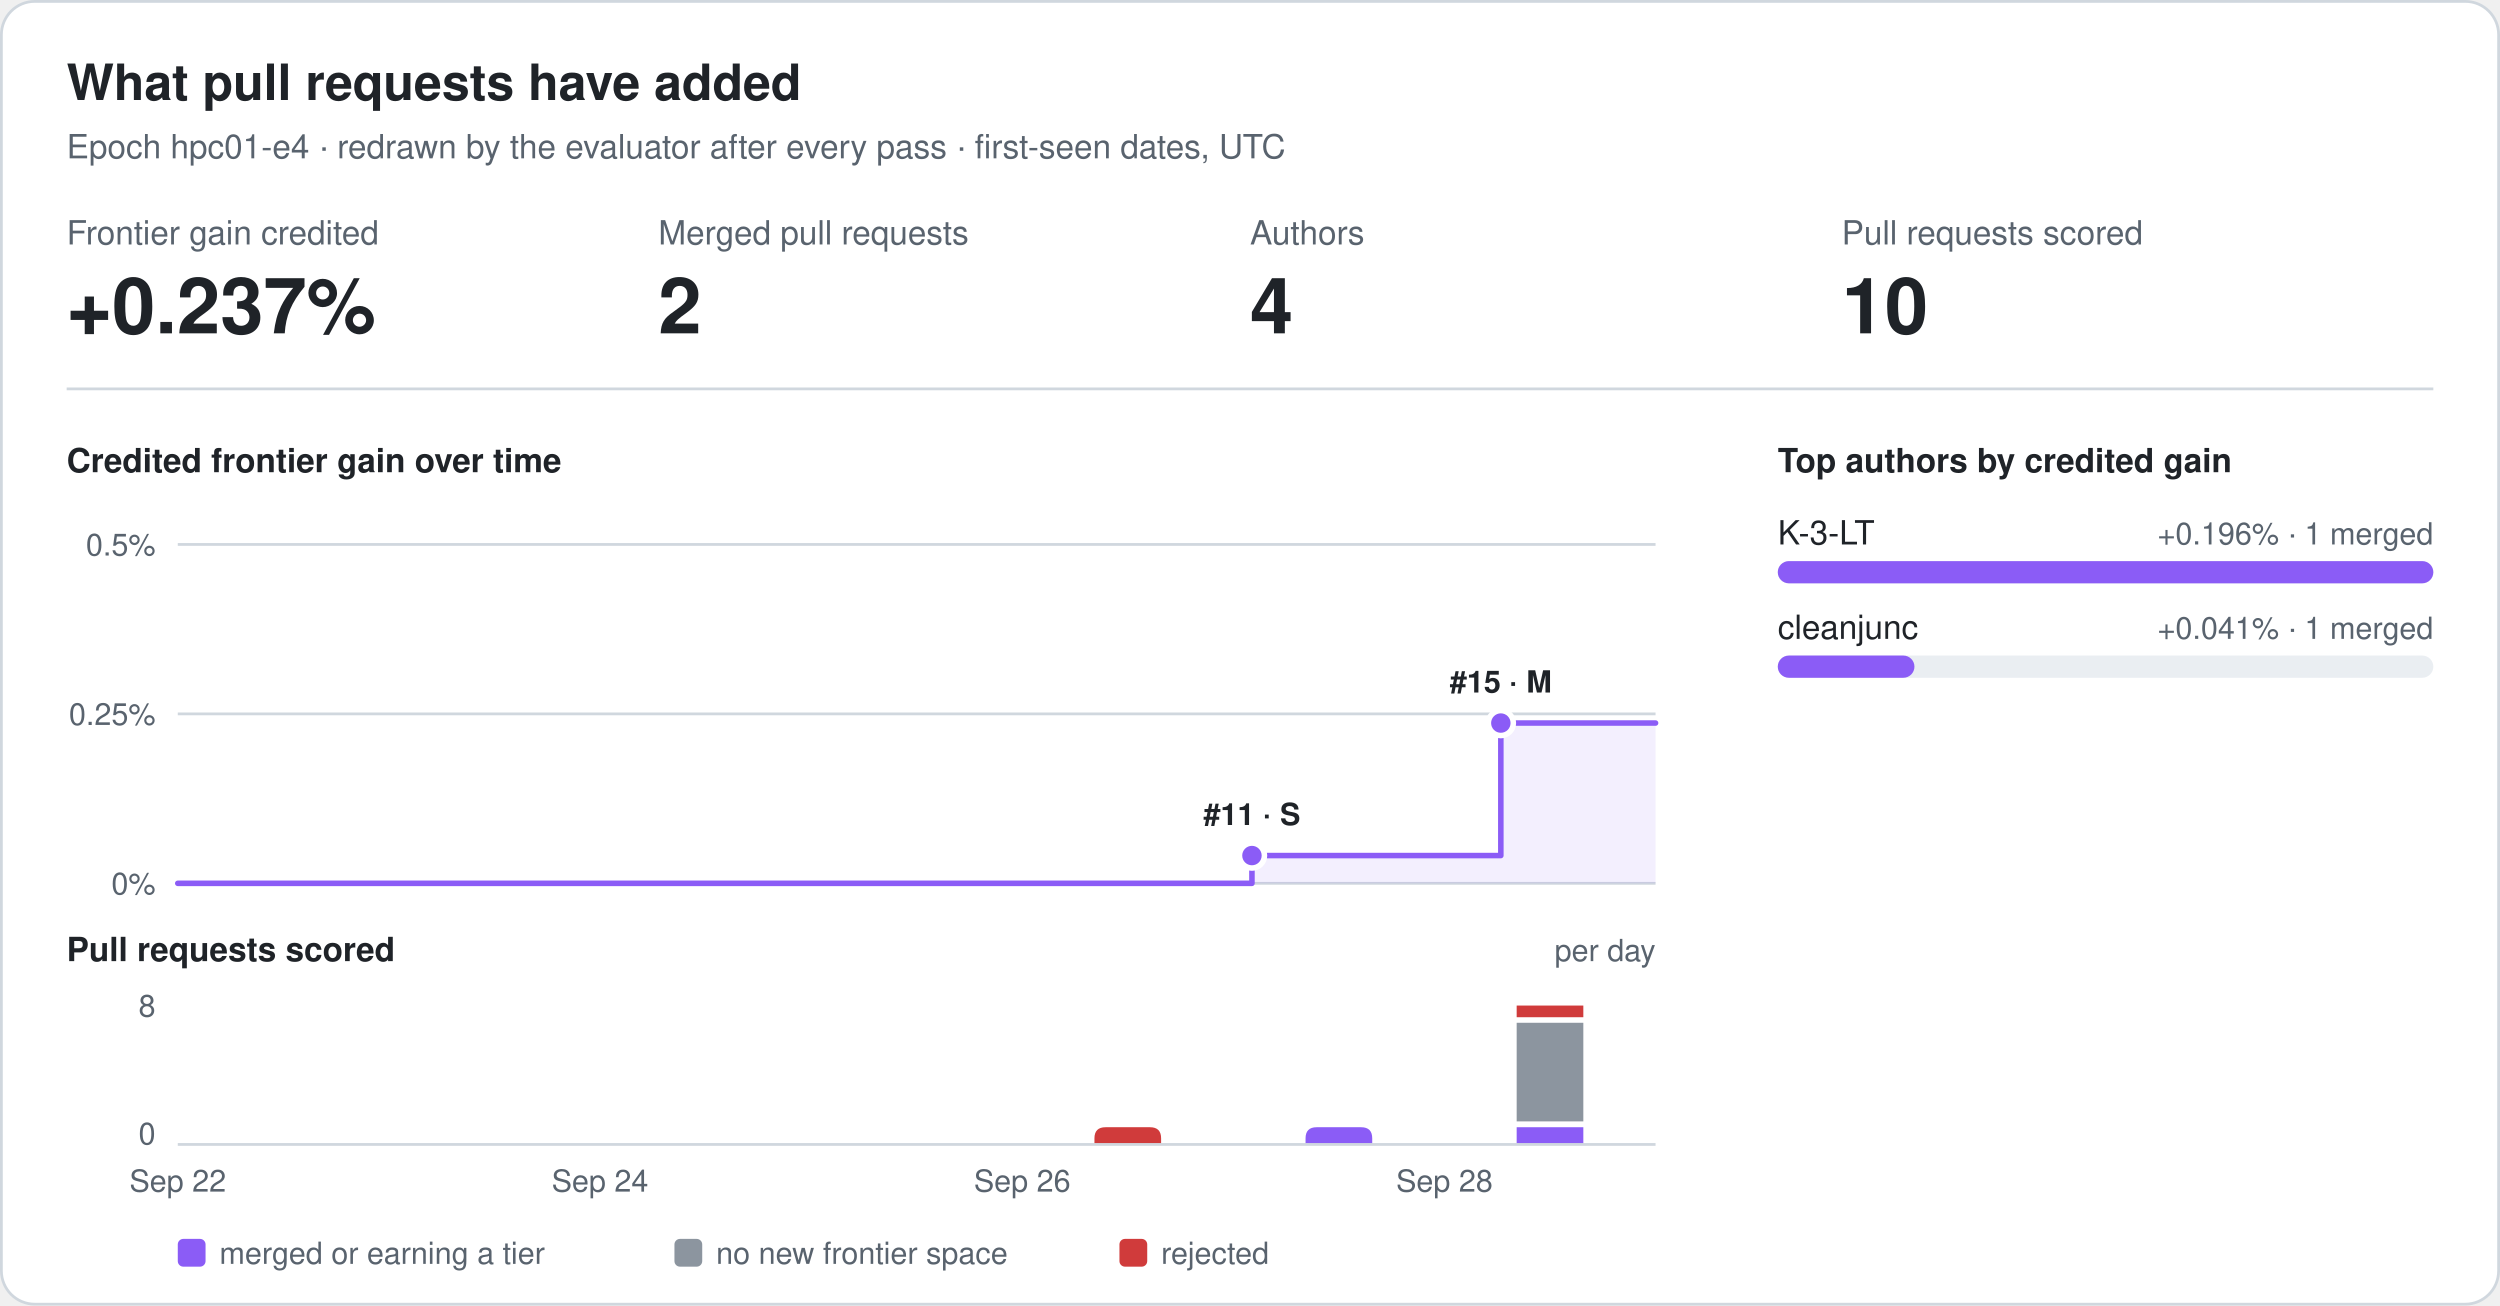
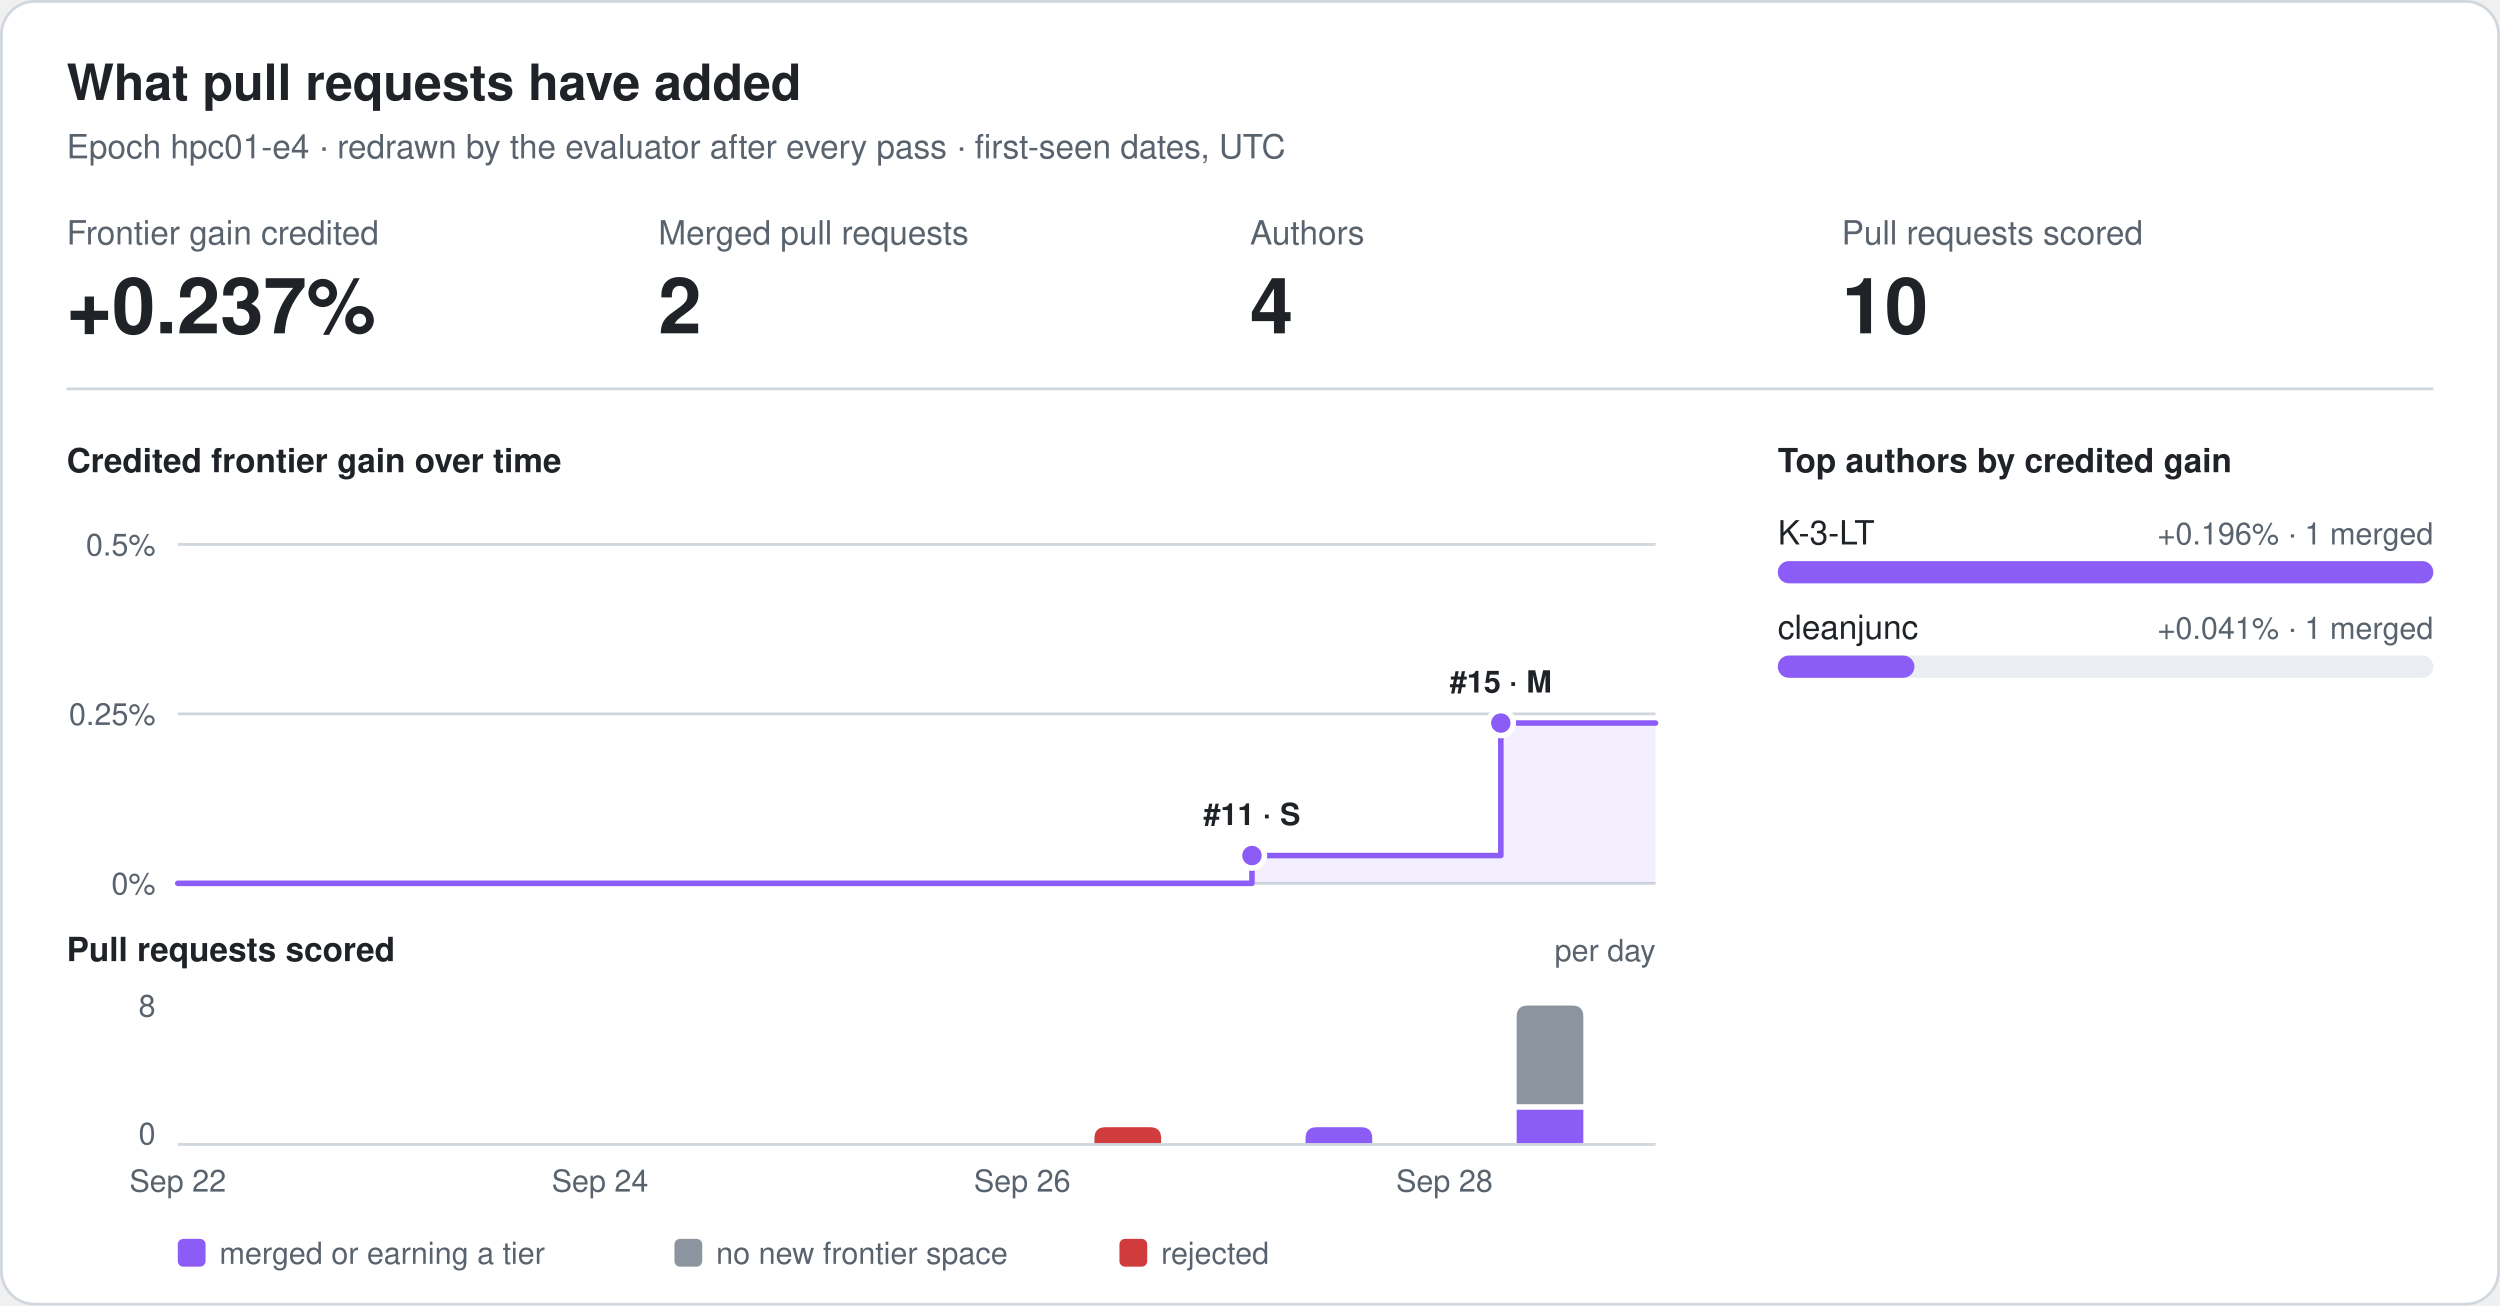
<svg xmlns="http://www.w3.org/2000/svg" width="900" height="470" viewBox="0 0 900 470" font-family="-apple-system,BlinkMacSystemFont,'Segoe UI',Helvetica,Arial,sans-serif" role="img" aria-label="Frontier gain credited to merged pull requests: +0.237% from 2 merges, 10 pull requests scored">
  <style>
.bg{fill:#ffffff;stroke:#d0d7de}.t{fill:#1f2328}.m{fill:#59636e}.rule{stroke:#d0d7de}.ring{stroke:#ffffff}
.acc{fill:#8b5cf6}.accl{stroke:#8b5cf6}.wash{fill:#8b5cf6;fill-opacity:.1}.gry{fill:#8c959f}.rej{fill:#d03b3b}.track{fill:#eaeef2}.tk{stroke:#1f2328}
@media (prefers-color-scheme: dark){
.bg{fill:#0d1117;stroke:#30363d}.t{fill:#e6edf3}.m{fill:#9198a1}.rule{stroke:#30363d}.ring{stroke:#0d1117}
.acc{fill:#9a75f8}.accl{stroke:#9a75f8}.wash{fill:#9a75f8;fill-opacity:.14}.gry{fill:#9198a1}.rej{fill:#e5534b}.track{fill:#21262d}.tk{stroke:#e6edf3}}
</style>
  <rect class="bg" x="0.5" y="0.5" width="899" height="469" rx="12" />
  <text x="24.0" y="36.0" class="t" font-size="18" font-weight="600" text-anchor="start">What pull requests have added</text>
  <text x="24.0" y="57.0" class="m" font-size="12" font-weight="400" text-anchor="start">Epoch hpc01-e4 · redrawn by the evaluator after every pass · first-seen dates, UTC</text>
  <text x="24.0" y="88.0" class="m" font-size="12" font-weight="400" text-anchor="start">Frontier gain credited</text>
  <text x="24.0" y="120.0" class="t" font-size="28" font-weight="600" text-anchor="start">+0.237%</text>
  <text x="237.0" y="88.0" class="m" font-size="12" font-weight="400" text-anchor="start">Merged pull requests</text>
  <text x="237.0" y="120.0" class="t" font-size="28" font-weight="600" text-anchor="start">2</text>
  <text x="450.0" y="88.0" class="m" font-size="12" font-weight="400" text-anchor="start">Authors</text>
  <text x="450.0" y="120.0" class="t" font-size="28" font-weight="600" text-anchor="start">4</text>
  <text x="663.0" y="88.0" class="m" font-size="12" font-weight="400" text-anchor="start">Pull requests scored</text>
  <text x="663.0" y="120.0" class="t" font-size="28" font-weight="600" text-anchor="start">10</text>
  <line class="rule" x1="24" x2="876" y1="140" y2="140" stroke-width="1" />
  <text x="24.0" y="170.0" class="t" font-size="12" font-weight="600" text-anchor="start">Credited frontier gain over time</text>
  <text x="24.0" y="346.0" class="t" font-size="12" font-weight="600" text-anchor="start">Pull requests scored</text>
  <line class="rule" x1="64" x2="596" y1="318.0" y2="318.0" stroke-width="1" />
  <text x="56.0" y="322.0" class="m" font-size="11" font-weight="400" text-anchor="end">0%</text>
  <line class="rule" x1="64" x2="596" y1="257.0" y2="257.0" stroke-width="1" />
  <text x="56.0" y="261.0" class="m" font-size="11" font-weight="400" text-anchor="end">0.25%</text>
  <line class="rule" x1="64" x2="596" y1="196.0" y2="196.0" stroke-width="1" />
  <text x="56.0" y="200.0" class="m" font-size="11" font-weight="400" text-anchor="end">0.5%</text>
  <polygon class="wash" points="64.0,318.0 450.7,318.0 450.7,308.0 540.3,308.0 540.3,260.3 596.0,260.3 596.0,318.0" />
  <polyline class="accl" points="64.0,318.0 450.7,318.0 450.7,308.0 540.3,308.0 540.3,260.3 596.0,260.3" fill="none" stroke-width="2" stroke-linejoin="round" stroke-linecap="round" />
  <circle class="acc ring" cx="450.7" cy="308.0" r="4.5" stroke-width="2" />
  <circle class="acc ring" cx="540.3" cy="260.3" r="4.5" stroke-width="2" />
  <text x="540.3" y="249.3" class="t" font-size="11" font-weight="600" text-anchor="middle">#15 · M</text>
  <text x="450.7" y="297.0" class="t" font-size="11" font-weight="600" text-anchor="middle">#11 · S</text>
  <path class="rej" d="M394.0,412.0V409.8Q394.0,405.8 398.0,405.8H414.0Q418.0,405.8 418.0,409.8V412.0Z" />
  <path class="acc" d="M470.0,412.0V409.8Q470.0,405.8 474.0,405.8H490.0Q494.0,405.8 494.0,409.8V412.0Z" />
-   <rect class="acc" x="546.0" y="405.8" width="24.0" height="6.2" />
-   <rect class="gry" x="546.0" y="368.2" width="24.0" height="35.5" />
-   <rect class="rej" x="546.0" y="362.0" width="24.0" height="4.2" />
+   <rect class="acc" x="546.0" y="399.5" width="24.0" height="12.5" />
+   <path class="gry" d="M546.0,397.5V366.0Q546.0,362.0 550.0,362.0H566.0Q570.0,362.0 570.0,366.0V397.5Z" />
  <line class="rule" x1="64" x2="596" y1="412" y2="412" stroke-width="1" />
  <text x="56.0" y="366.0" class="m" font-size="11" font-weight="400" text-anchor="end">8</text>
  <text x="56.0" y="412.0" class="m" font-size="11" font-weight="400" text-anchor="end">0</text>
  <text x="596.0" y="346.0" class="m" font-size="11" font-weight="400" text-anchor="end">per day</text>
  <text x="64.0" y="429.0" class="m" font-size="11" font-weight="400" text-anchor="middle">Sep 22</text>
  <text x="216.0" y="429.0" class="m" font-size="11" font-weight="400" text-anchor="middle">Sep 24</text>
  <text x="368.0" y="429.0" class="m" font-size="11" font-weight="400" text-anchor="middle">Sep 26</text>
  <text x="520.0" y="429.0" class="m" font-size="11" font-weight="400" text-anchor="middle">Sep 28</text>
  <rect class="acc" x="64" y="446" width="10" height="10" rx="2" />
  <text x="79.0" y="455.0" class="m" font-size="11" font-weight="400" text-anchor="start">merged or earning a tier</text>
  <rect class="gry" x="242.8" y="446" width="10" height="10" rx="2" />
  <text x="257.8" y="455.0" class="m" font-size="11" font-weight="400" text-anchor="start">no new frontier space</text>
  <rect class="rej" x="403.0" y="446" width="10" height="10" rx="2" />
  <text x="418.0" y="455.0" class="m" font-size="11" font-weight="400" text-anchor="start">rejected</text>
  <text x="640.0" y="170.0" class="t" font-size="12" font-weight="600" text-anchor="start">Top authors by credited gain</text>
  <text x="640.0" y="196.0" class="t" font-size="12" font-weight="400" text-anchor="start">K-3-LT</text>
  <text x="876.0" y="196.0" class="m" font-size="11" font-weight="400" text-anchor="end">+0.196% · 1 merged</text>
  <rect class="track" x="640" y="202" width="236" height="8" rx="4" />
  <rect class="acc" x="640" y="202" width="236.0" height="8" rx="4" />
  <text x="640.0" y="230.0" class="t" font-size="12" font-weight="400" text-anchor="start">cleanjunc</text>
  <text x="876.0" y="230.0" class="m" font-size="11" font-weight="400" text-anchor="end">+0.041% · 1 merged</text>
  <rect class="track" x="640" y="236" width="236" height="8" rx="4" />
  <rect class="acc" x="640" y="236" width="49.2" height="8" rx="4" />
</svg>
